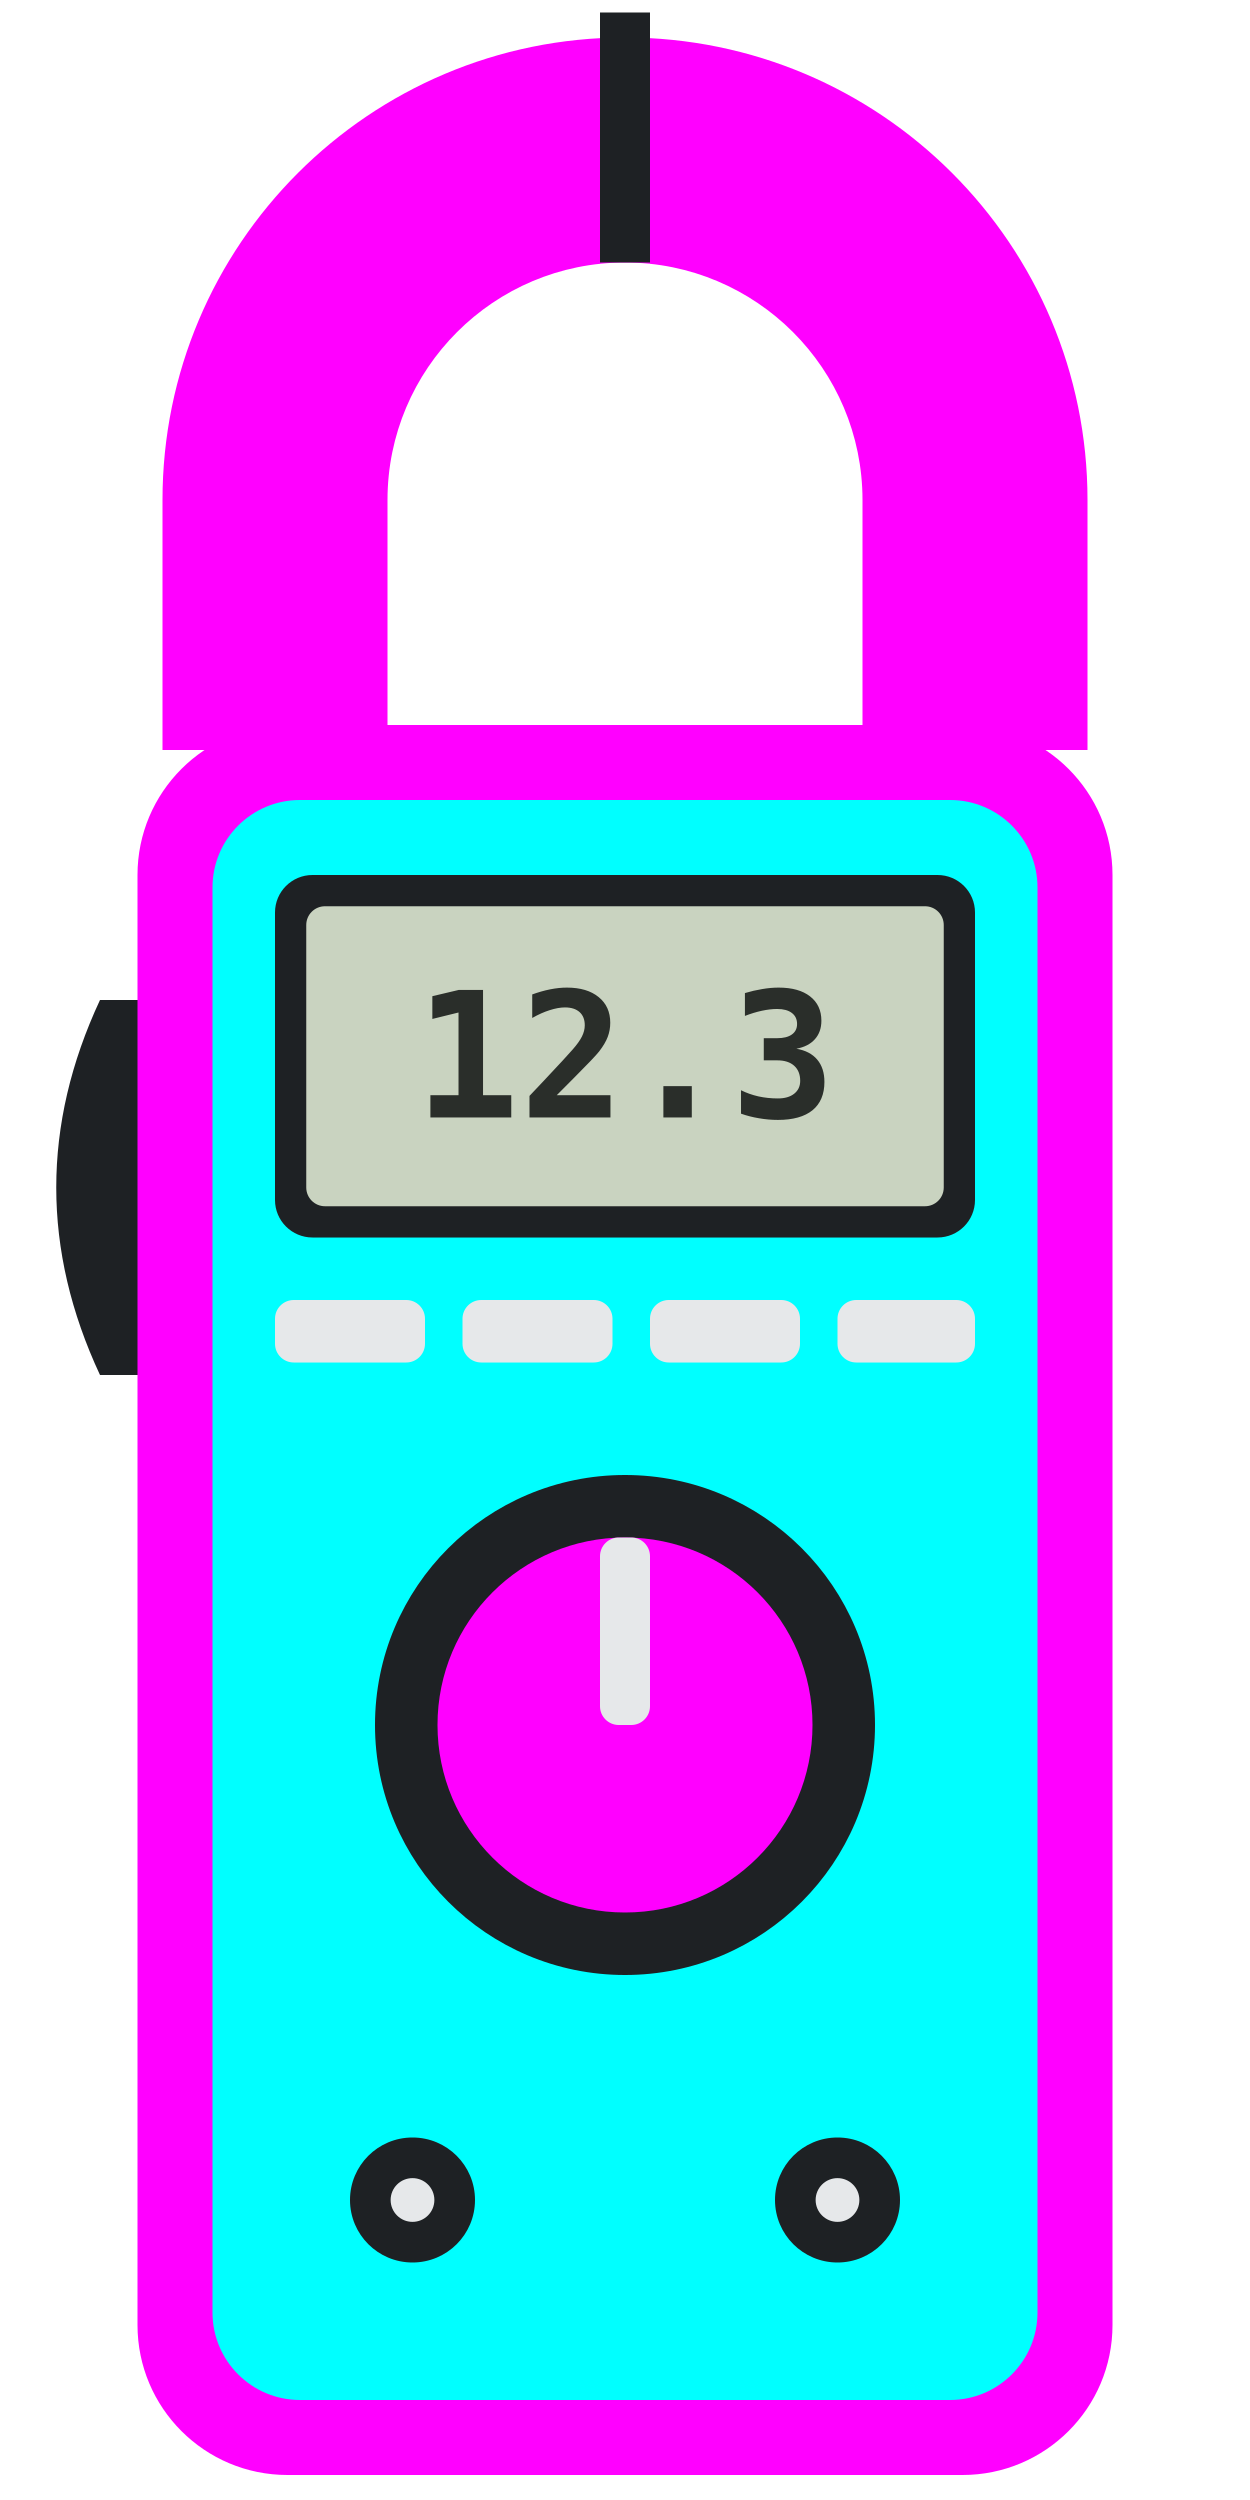
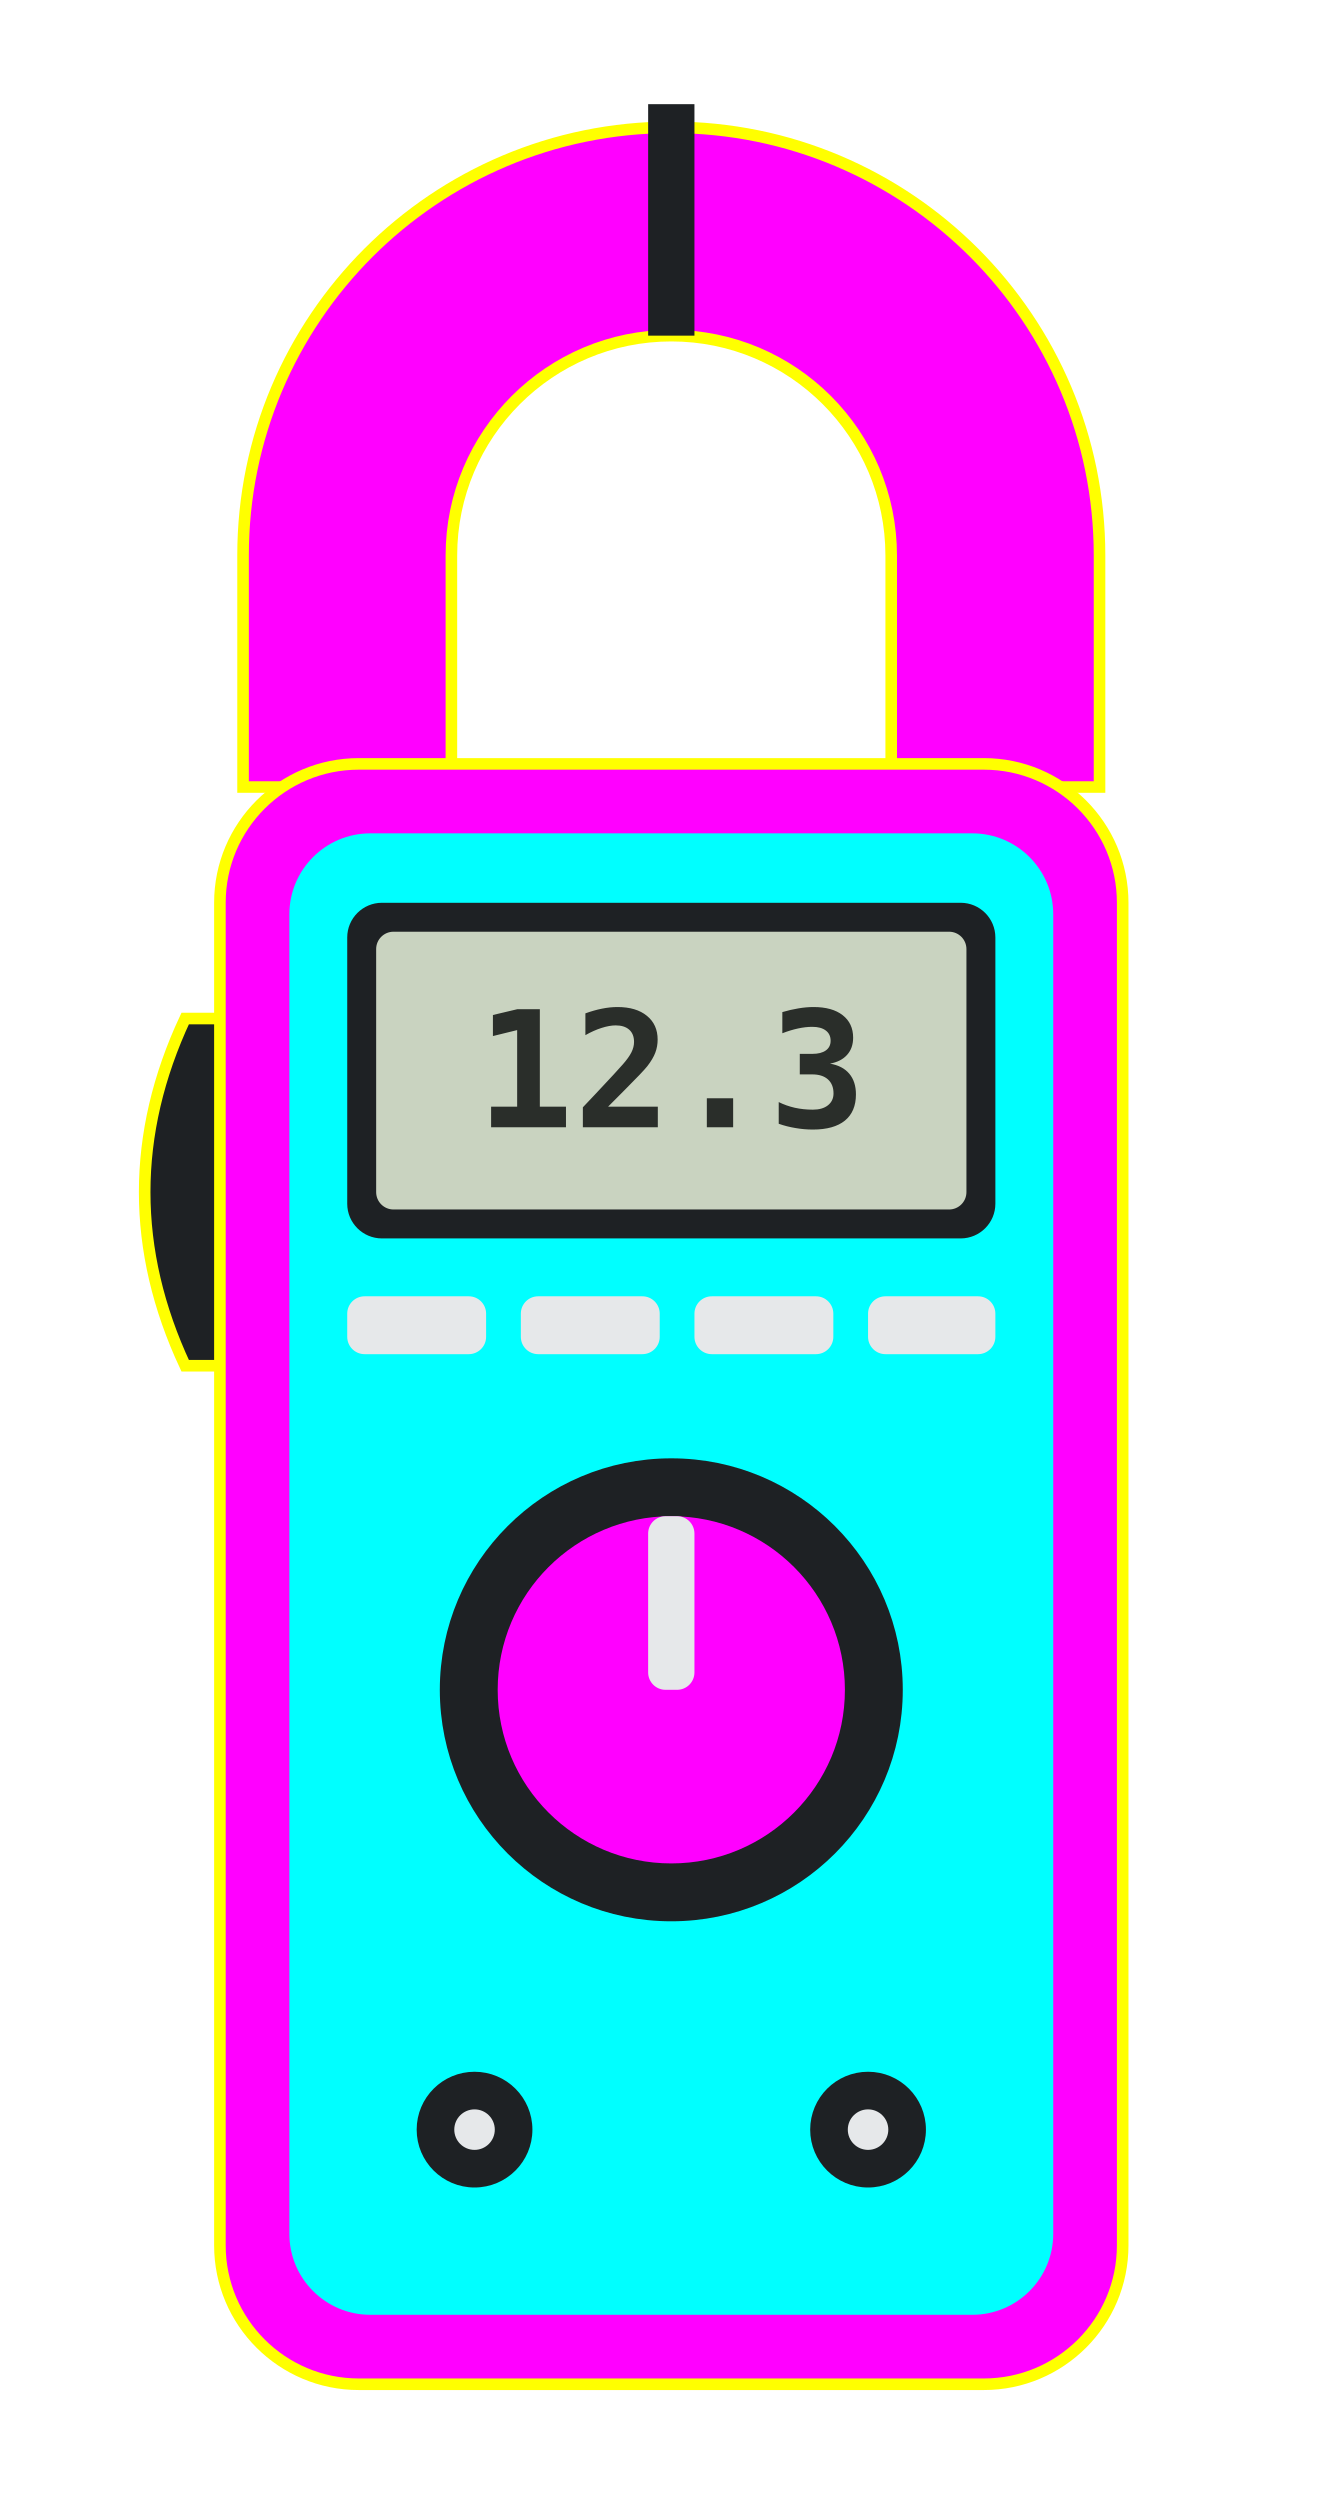
- <svg xmlns="http://www.w3.org/2000/svg" viewBox="0 0 200 400" width="200" height="400">
+ <svg xmlns="http://www.w3.org/2000/svg" viewBox="-16 -16 232 432" width="232" height="432">
  <style>
    .primary { fill: #FF00FF; }
    .secondary { fill: #00FFFF; }
    .lcd { fill: #C9D3C0; }
    .lcdtext { fill: #2A2E2A; font-weight: bold; font-size: 30px; font-family: monospace; }
    .light { fill: #E6E8EA; }
    .key { fill: #8A9096; }
    .dark { fill: #1E2124; }
    .bezel { fill: #2B2E32; }
    .line { fill: none; stroke: #E6E8EA; stroke-width: 4; stroke-linecap: round; stroke-linejoin: round; }
    .dline { fill: none; stroke: #1E2124; stroke-width: 4; stroke-linecap: round; stroke-linejoin: round; }
    .label { fill: #E6E8EA; font-size: 10px; font-family: sans-serif; text-anchor: middle; }
  </style>
-   <path class="primary" d="M100 6 a74 74 0 0 1 74 74 v40 h-36 v-40 a38 38 0 0 0 -76 0 v40 h-36 v-40 a74 74 0 0 1 74 -74z" />
+   <path class="primary" stroke="#FFFF00" stroke-width="2" vector-effect="non-scaling-stroke" d="M100 6 a74 74 0 0 1 74 74 v40 h-36 v-40 a38 38 0 0 0 -76 0 v40 h-36 v-40 a74 74 0 0 1 74 -74z" />
  <rect class="dark" x="96" y="2" width="8" height="40" />
-   <path class="dark" d="M16 160 q-14 30 0 60 h12 v-60z" />
-   <rect class="primary" x="22" y="116" width="156" height="280" rx="24" />
+   <path class="dark" stroke="#FFFF00" stroke-width="2" vector-effect="non-scaling-stroke" d="M16 160 q-14 30 0 60 h12 v-60z" />
+   <rect class="primary" x="22" y="116" stroke="#FFFF00" stroke-width="2" vector-effect="non-scaling-stroke" width="156" height="280" rx="24" />
  <rect class="secondary" x="34" y="128" width="132" height="256" rx="14" />
  <rect class="dark" x="44" y="140" width="112" height="58" rx="6" />
  <rect class="lcd" x="49" y="145" width="102" height="48" rx="3" />
  <text class="lcdtext" style="font-weight:bold;font-family:monospace;font-size:28px" x="100.0" y="178.8" text-anchor="middle">12.3</text>
  <g class="light">
    <rect x="44" y="208" width="24" height="10" rx="3" />
    <rect x="74" y="208" width="24" height="10" rx="3" />
    <rect x="104" y="208" width="24" height="10" rx="3" />
    <rect x="134" y="208" width="22" height="10" rx="3" />
  </g>
  <circle class="dark" cx="100" cy="276" r="40" />
  <circle class="primary" cx="100" cy="276" r="30" />
  <rect class="light" x="96" y="246" width="8" height="30" rx="3" />
  <circle class="dark" cx="66" cy="352" r="10" />
  <circle class="light" cx="66" cy="352" r="3.5" />
  <circle class="dark" cx="134" cy="352" r="10" />
  <circle class="light" cx="134" cy="352" r="3.5" />
</svg>
